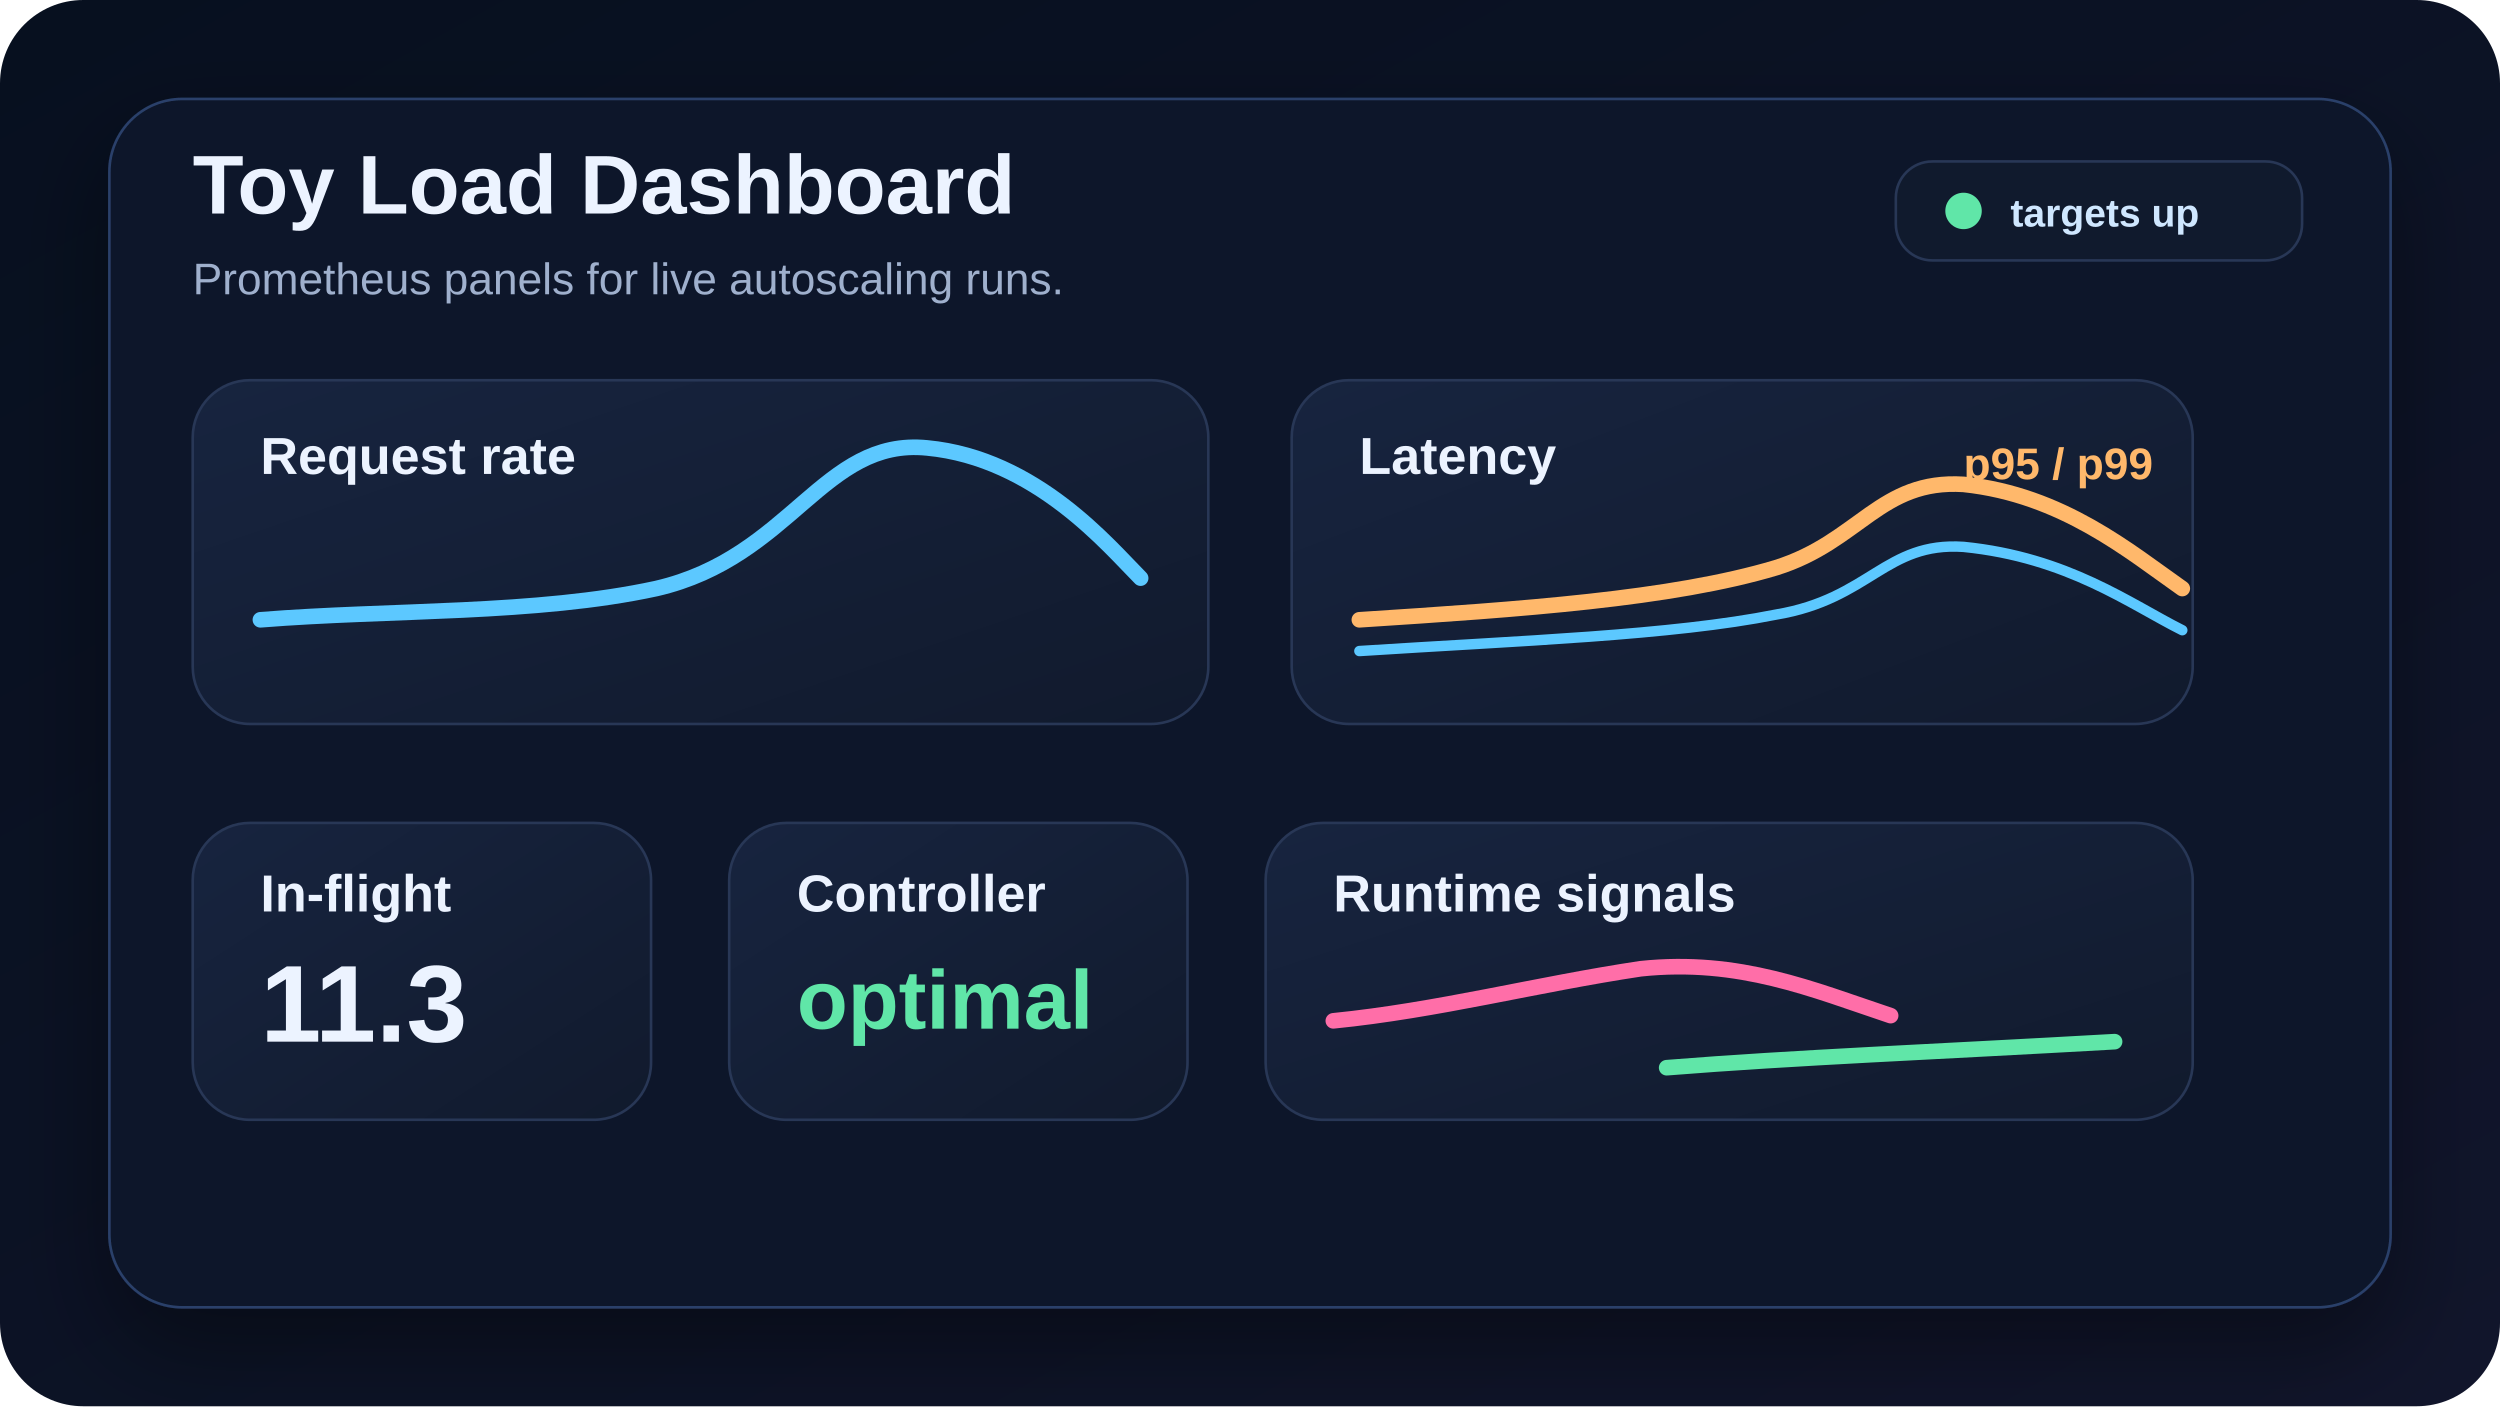
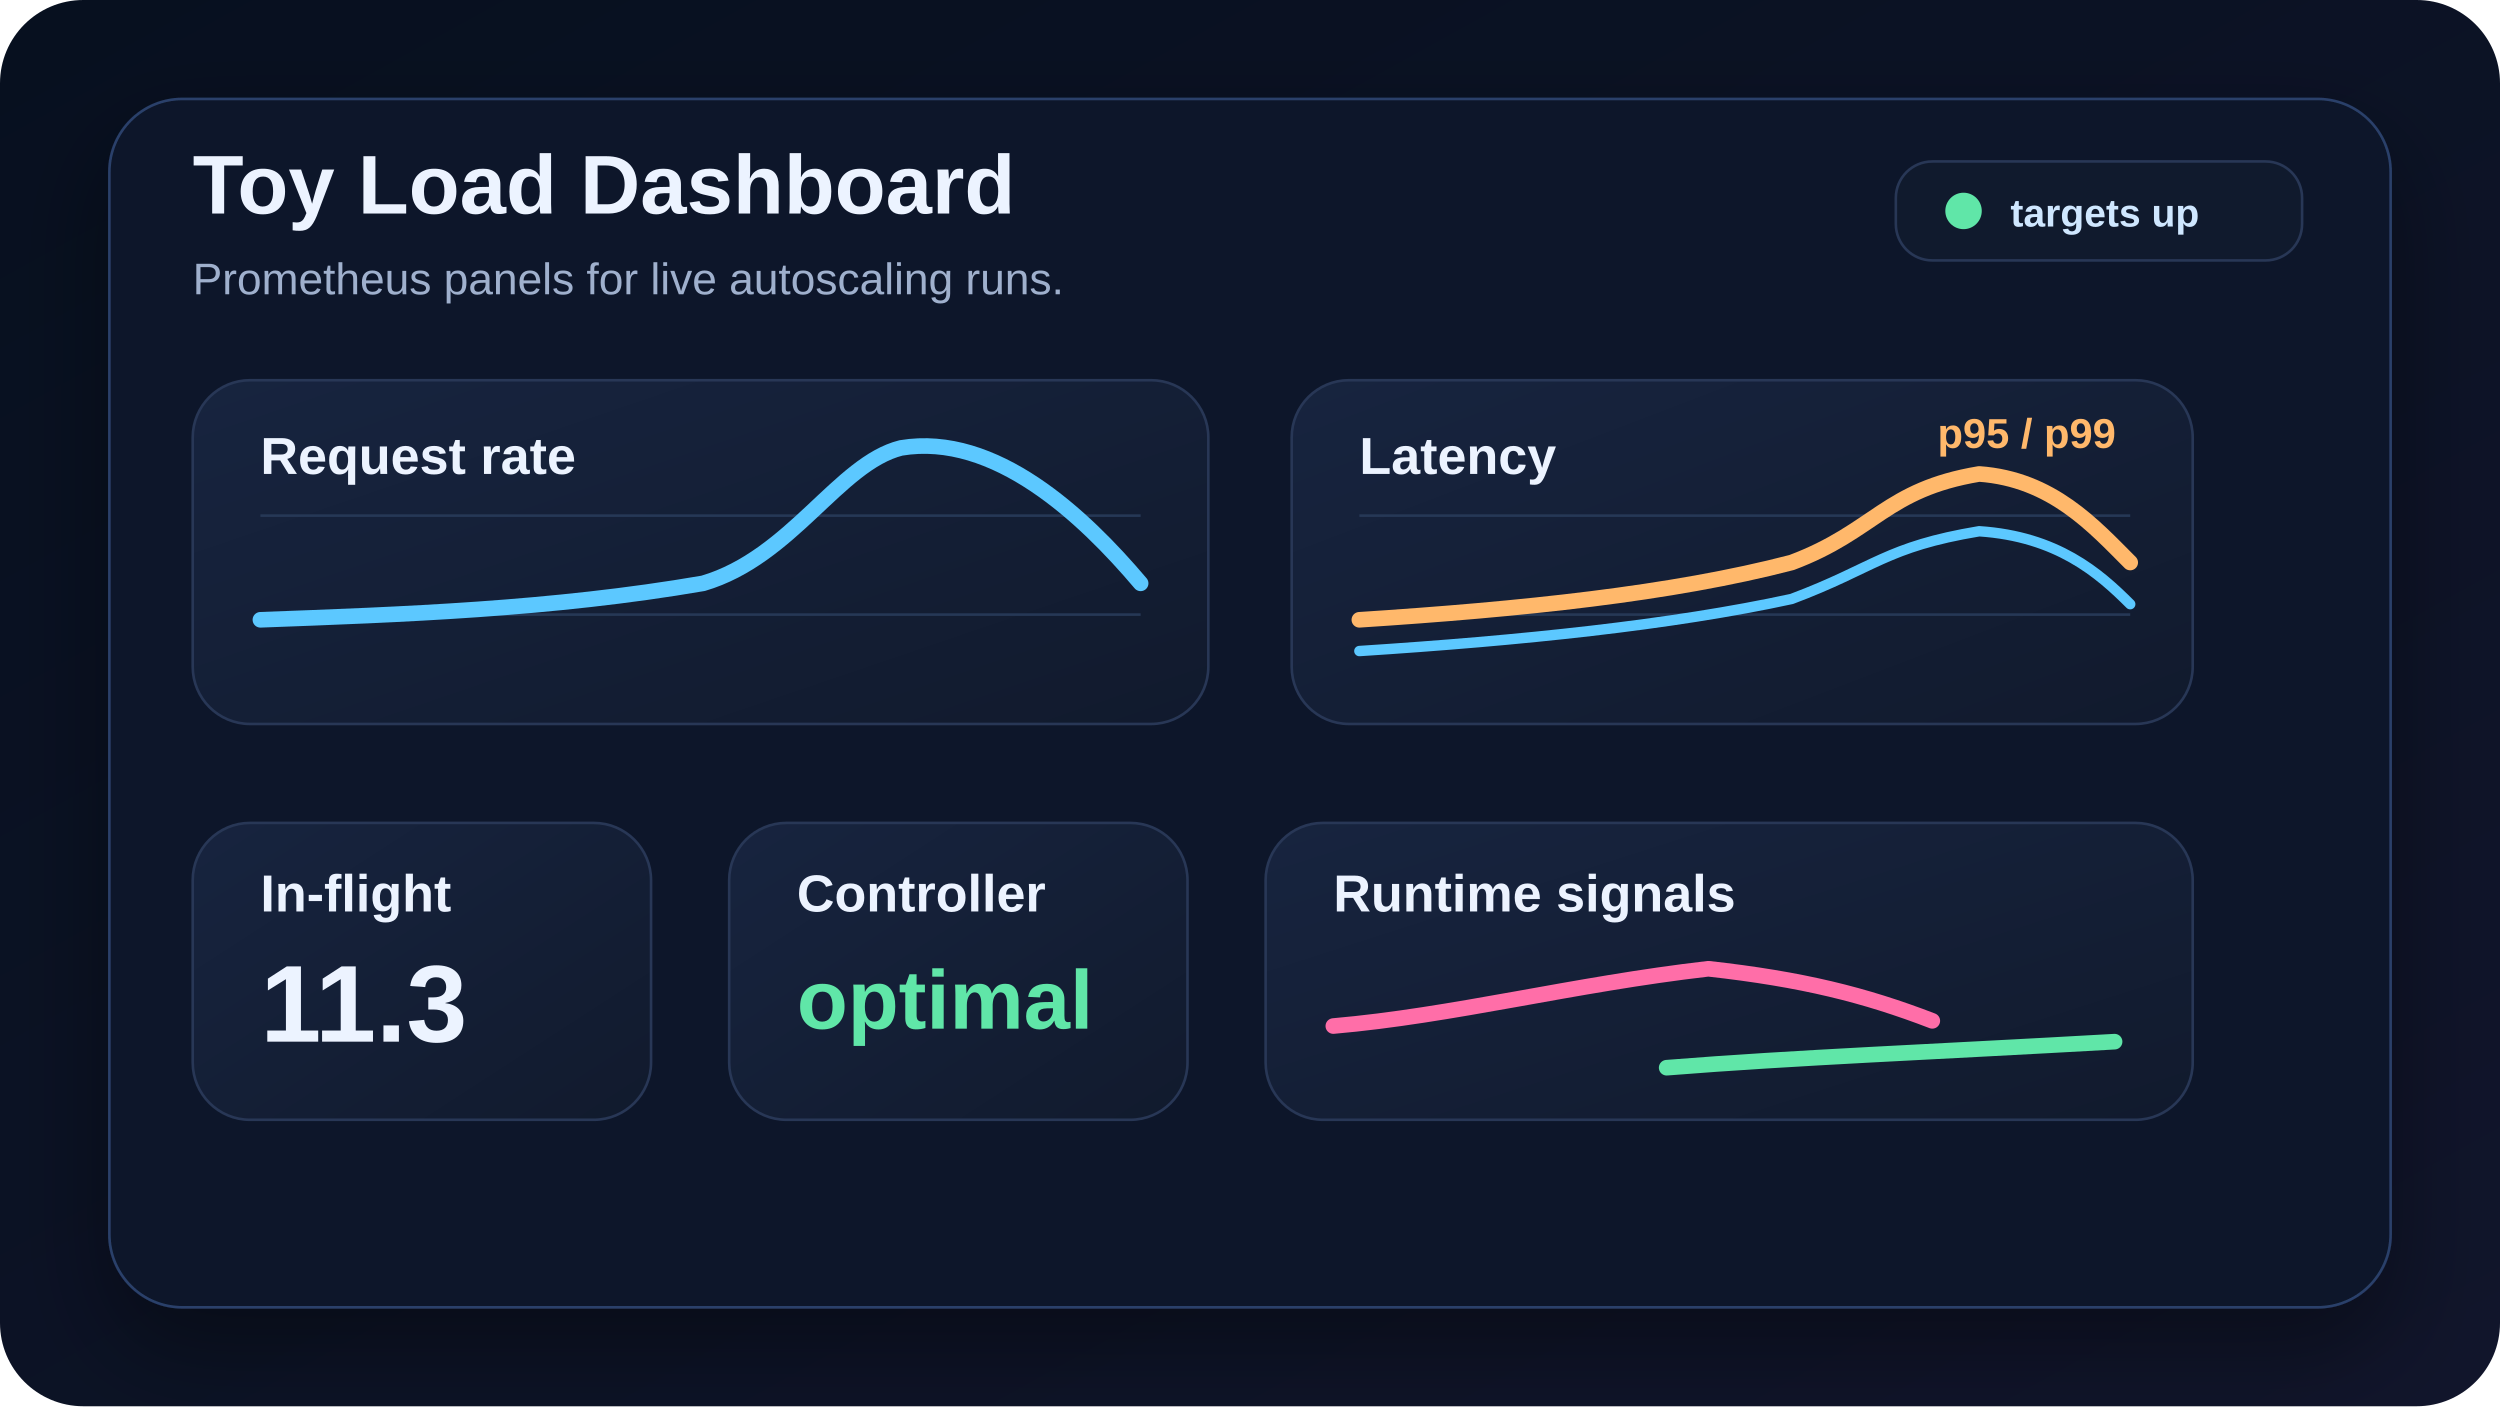
<svg xmlns="http://www.w3.org/2000/svg" viewBox="0 0 960 540" role="img" aria-labelledby="title desc">
  <defs>
    <linearGradient id="bg" x1="0" y1="0" x2="1" y2="1">
      <stop offset="0" stop-color="#07101f" />
      <stop offset="1" stop-color="#11152b" />
    </linearGradient>
    <linearGradient id="panel" x1="0" y1="0" x2="1" y2="1">
      <stop offset="0" stop-color="#17243f" />
      <stop offset="1" stop-color="#111a2d" />
    </linearGradient>
    <filter id="shadow" x="-20%" y="-20%" width="140%" height="140%">
      <feDropShadow dx="0" dy="16" stdDeviation="18" flood-color="#000" flood-opacity="0.38" />
    </filter>
  </defs>
  <rect width="960" height="540" rx="32" fill="url(#bg)" />
  <rect x="42" y="38" width="876" height="464" rx="28" fill="#0e1729" stroke="#2b416b" filter="url(#shadow)" />
  <g font-family="Arial, sans-serif">
    <text x="74" y="82" fill="#ecf3ff" font-size="32" font-weight="850">Toy Load Dashboard</text>
    <text x="74" y="113" fill="#9fb0cd" font-size="17">Prometheus panels for live autoscaling runs.</text>
    <rect x="728" y="62" width="156" height="38" rx="14" fill="#101a2d" stroke="#283756" />
    <circle cx="754" cy="81" r="7" fill="#60e6a8" />
    <text x="772" y="87" fill="#cfe7ff" font-size="15" font-weight="800">targets up</text>
  </g>
  <g font-family="Arial, sans-serif">
    <rect x="74" y="146" width="390" height="132" rx="22" fill="url(#panel)" stroke="#283756" />
    <text x="100" y="182" fill="#ecf3ff" font-size="20" font-weight="850">Request rate</text>
-     <path d="M100 238 C150 234 206 236 252 226 C304 214 316 168 356 172 C398 176 426 210 438 222" fill="none" stroke="#5cc8ff" stroke-width="6" stroke-linecap="round" />
+     <g stroke="#263856" stroke-width="1">
+       <line x1="100" y1="236" x2="438" y2="236" />
+       <line x1="100" y1="198" x2="438" y2="198" />
+     </g>
+     <path d="M100 238 C154 236 212 234 270 224 C304 214 322 178 346 172 C382 166 416 198 438 224" fill="none" stroke="#5cc8ff" stroke-width="6" stroke-linecap="round" stroke-linejoin="round" />
    <rect x="496" y="146" width="346" height="132" rx="22" fill="url(#panel)" stroke="#283756" />
    <text x="522" y="182" fill="#ecf3ff" font-size="20" font-weight="850">Latency</text>
-     <path d="M522 238 C584 234 642 230 682 218 C714 208 722 184 754 186 C792 190 818 212 838 226" fill="none" stroke="#ffb86b" stroke-width="6" stroke-linecap="round" />
-     <path d="M522 250 C584 246 642 244 682 236 C718 230 724 208 754 210 C794 214 818 232 838 242" fill="none" stroke="#5cc8ff" stroke-width="4" stroke-linecap="round" />
-     <text x="754" y="184" fill="#ffb86b" font-size="17" font-weight="850">p95 / p99</text>
+     <g stroke="#263856" stroke-width="1">
+       <line x1="522" y1="236" x2="818" y2="236" />
+       <line x1="522" y1="198" x2="818" y2="198" />
+     </g>
+     <path d="M522 238 C584 234 642 228 688 216 C720 204 724 188 760 182 C788 184 804 202 818 216" fill="none" stroke="#ffb86b" stroke-width="6" stroke-linecap="round" stroke-linejoin="round" />
+     <path d="M522 250 C584 246 642 240 688 230 C720 218 724 210 760 204 C790 206 806 220 818 232" fill="none" stroke="#5cc8ff" stroke-width="4" stroke-linecap="round" stroke-linejoin="round" />
+     <text x="744" y="172" fill="#ffb86b" font-size="16" font-weight="850">p95 / p99</text>
    <rect x="74" y="316" width="176" height="114" rx="22" fill="url(#panel)" stroke="#283756" />
    <text x="100" y="350" fill="#ecf3ff" font-size="20" font-weight="850">In-flight</text>
    <text x="100" y="400" fill="#ecf3ff" font-size="42" font-weight="900">11.3</text>
    <rect x="280" y="316" width="176" height="114" rx="22" fill="url(#panel)" stroke="#283756" />
    <text x="306" y="350" fill="#ecf3ff" font-size="20" font-weight="850">Controller</text>
    <text x="306" y="395" fill="#60e6a8" font-size="32" font-weight="900">optimal</text>
    <rect x="486" y="316" width="356" height="114" rx="22" fill="url(#panel)" stroke="#283756" />
    <text x="512" y="350" fill="#ecf3ff" font-size="20" font-weight="850">Runtime signals</text>
-     <path d="M512 392 C552 388 590 378 630 372 C668 368 696 380 726 390" fill="none" stroke="#ff6ea8" stroke-width="6" stroke-linecap="round" />
-     <path d="M640 410 C690 406 742 404 812 400" fill="none" stroke="#60e6a8" stroke-width="6" stroke-linecap="round" />
+     <path d="M512 394 C558 390 604 378 656 372 C692 376 716 382 742 392" fill="none" stroke="#ff6ea8" stroke-width="6" stroke-linecap="round" stroke-linejoin="round" />
+     <path d="M640 410 C690 406 742 404 812 400" fill="none" stroke="#60e6a8" stroke-width="6" stroke-linecap="round" stroke-linejoin="round" />
  </g>
</svg>
